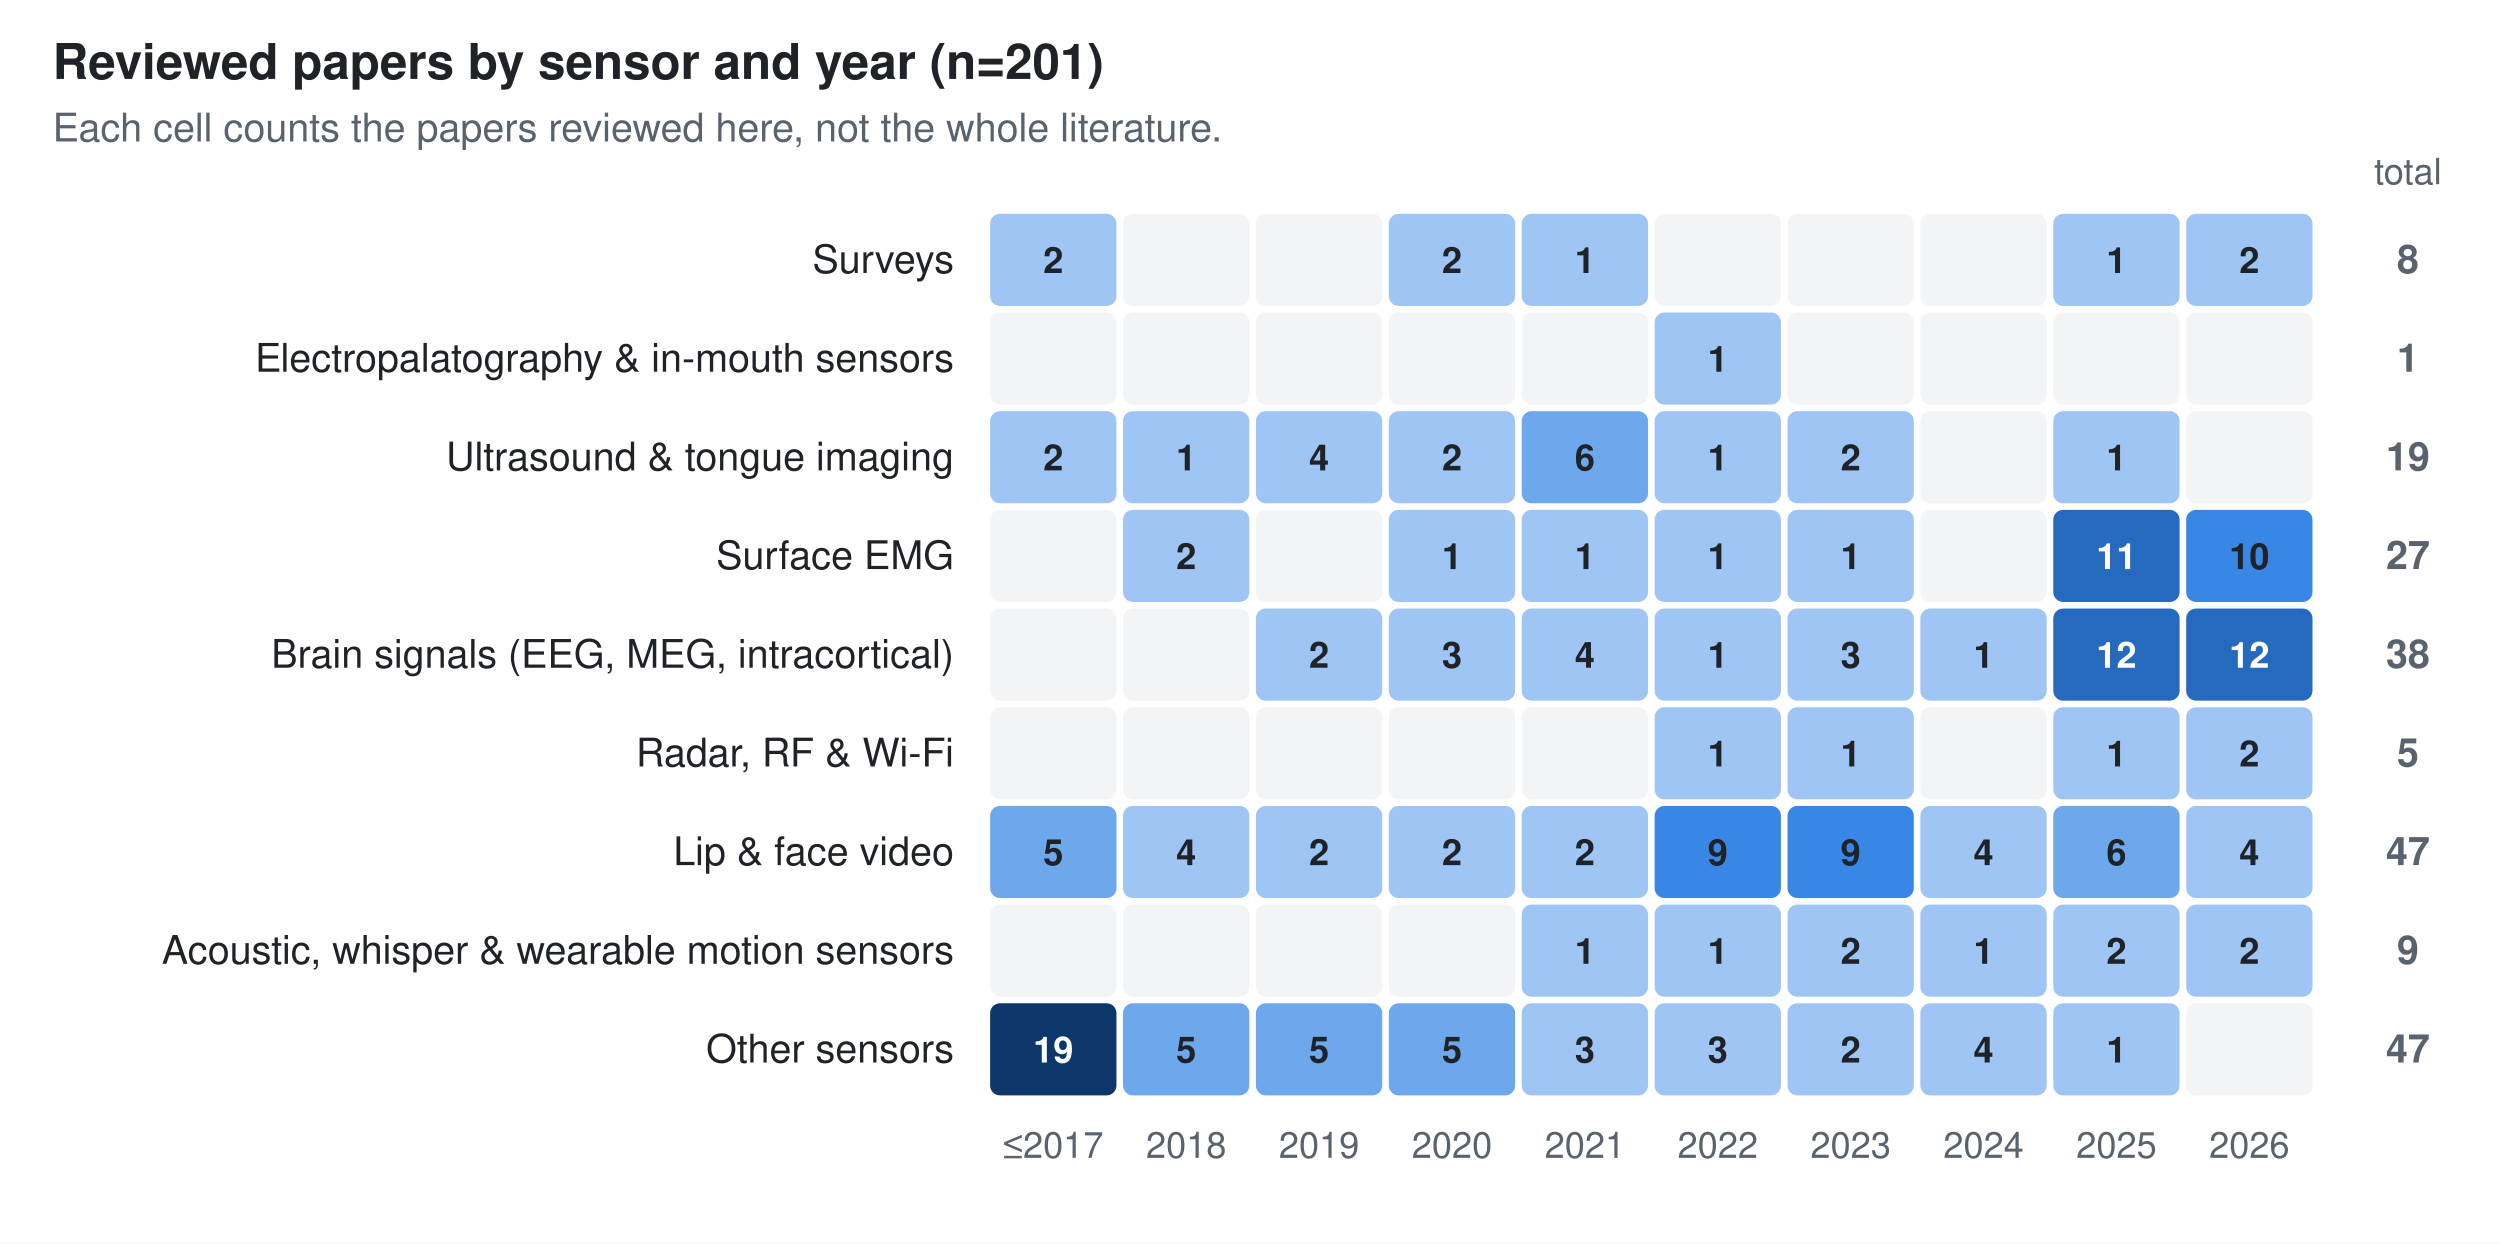
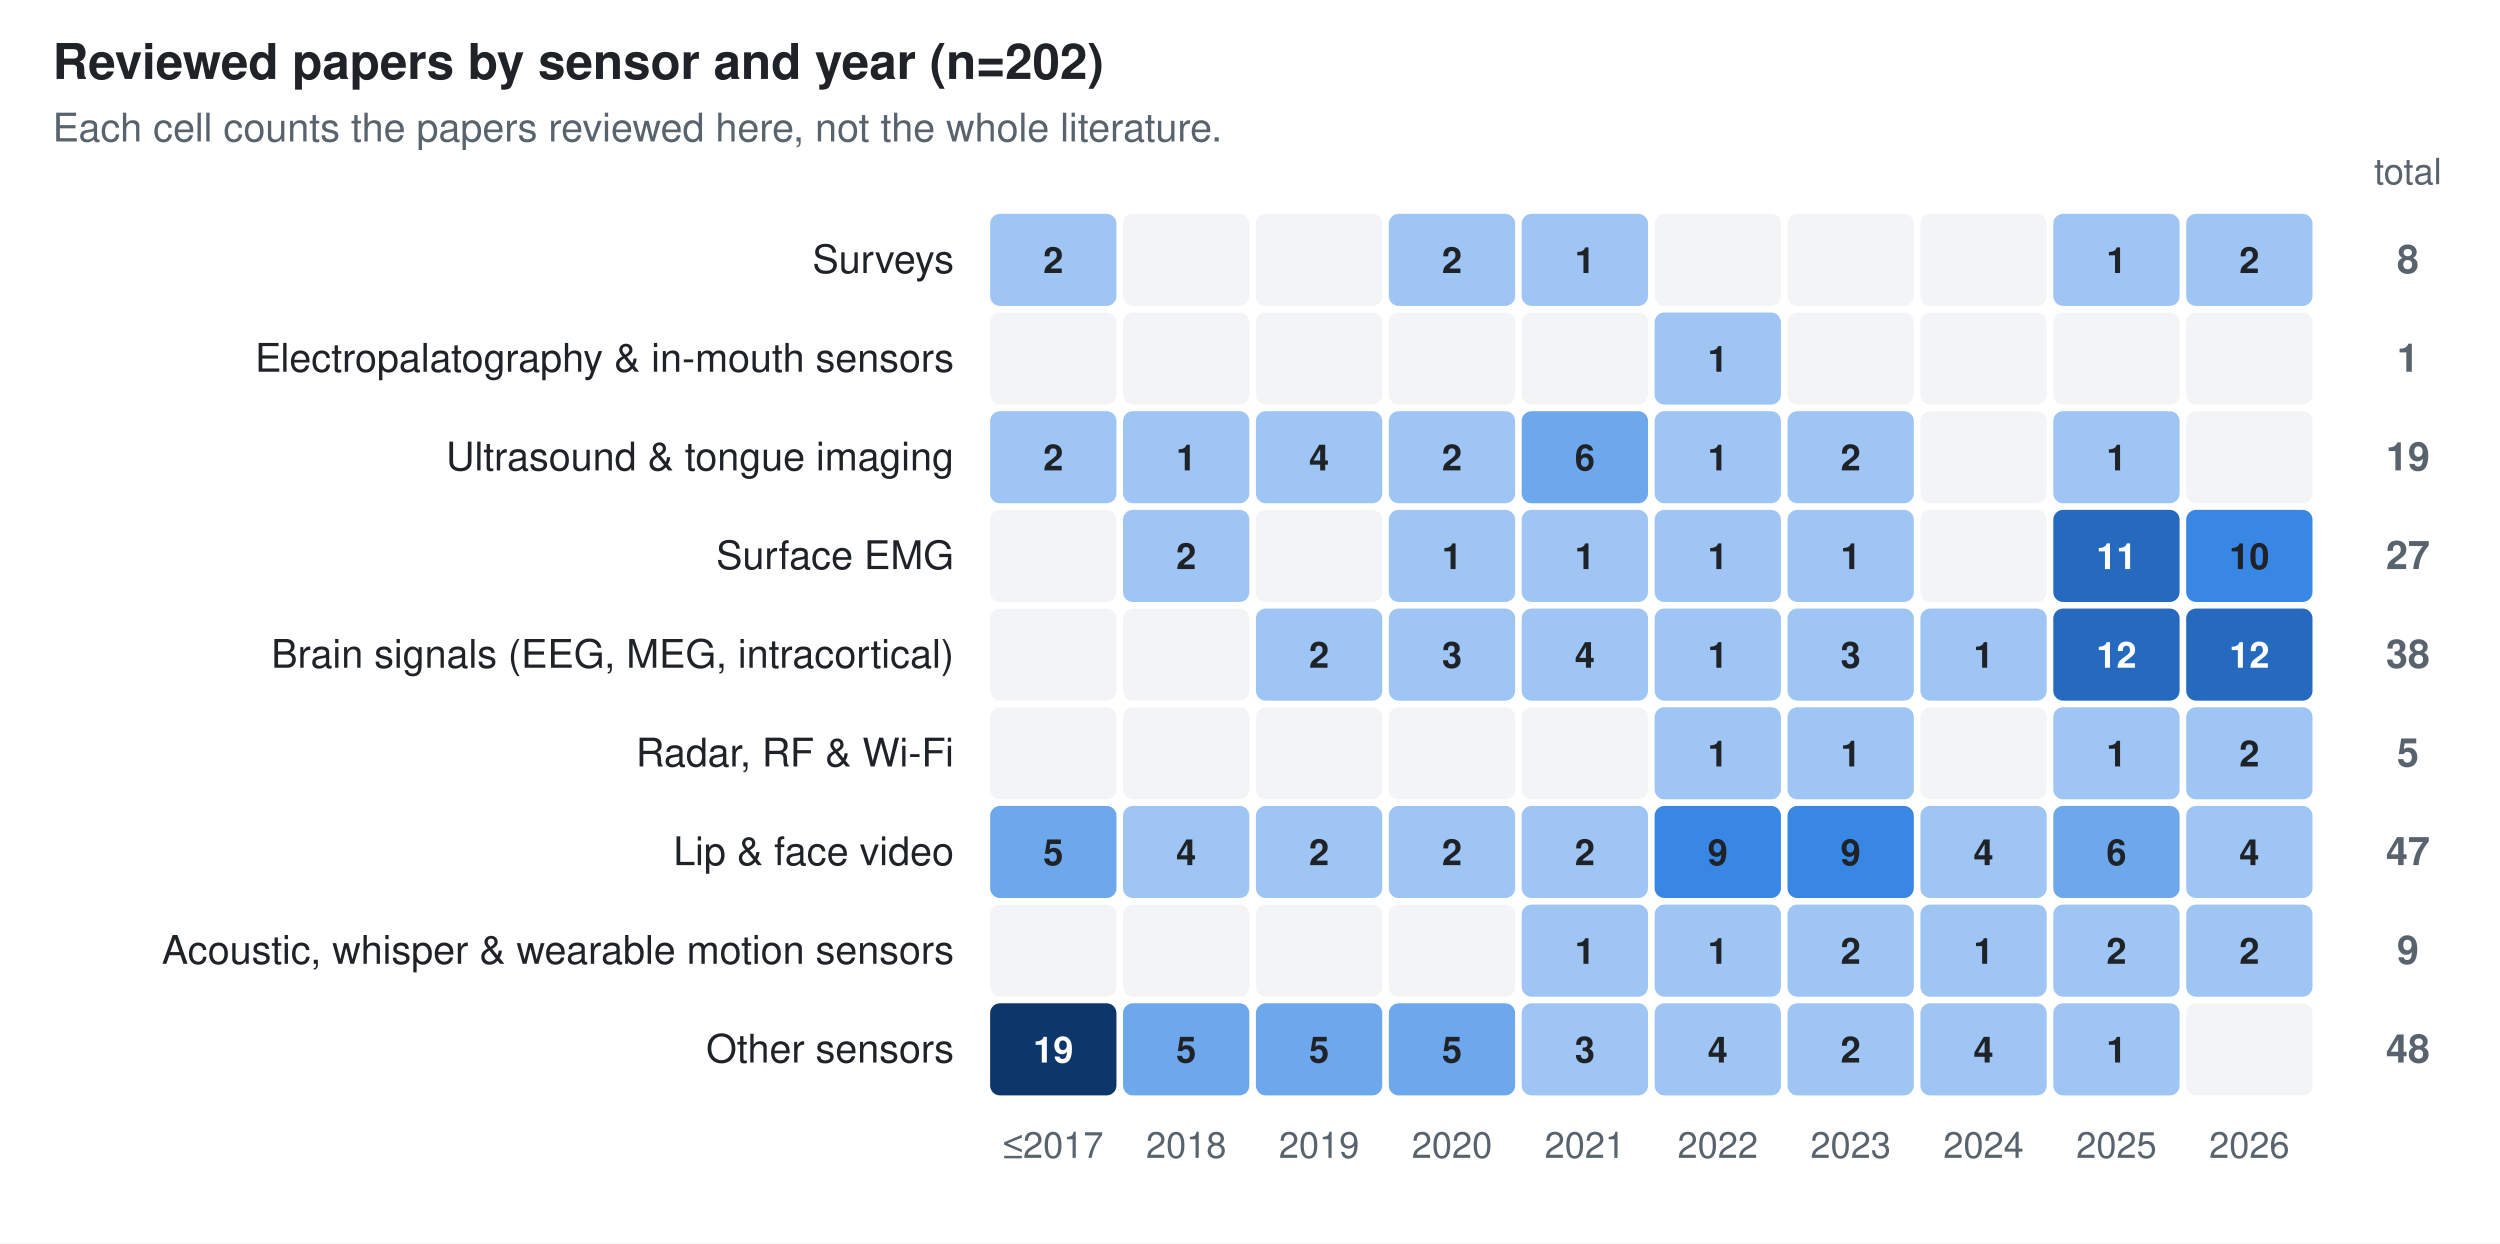
- <svg xmlns="http://www.w3.org/2000/svg" width="760" height="378" viewBox="0 0 760 378" font-family="-apple-system, BlinkMacSystemFont, 'Segoe UI', Helvetica, Arial, sans-serif" role="img" aria-label="Reviewed papers by sensor and year (n=201)">
+ <svg xmlns="http://www.w3.org/2000/svg" width="760" height="378" viewBox="0 0 760 378" font-family="-apple-system, BlinkMacSystemFont, 'Segoe UI', Helvetica, Arial, sans-serif" role="img" aria-label="Reviewed papers by sensor and year (n=202)">
  <rect width="760" height="378" fill="#ffffff" />
-   <text x="16.0" y="24.0" font-size="15" fill="#1f2328" text-anchor="start" font-weight="600">Reviewed papers by sensor and year (n=201)</text>
+   <text x="16.0" y="24.0" font-size="15" fill="#1f2328" text-anchor="start" font-weight="600">Reviewed papers by sensor and year (n=202)</text>
  <text x="16.0" y="43.0" font-size="12" fill="#59636e" text-anchor="start">Each cell counts the papers reviewed here, not the whole literature.</text>
  <text x="320.2" y="352.0" font-size="11" fill="#59636e" text-anchor="middle">≤2017</text>
  <text x="360.6" y="352.0" font-size="11" fill="#59636e" text-anchor="middle">2018</text>
  <text x="401.0" y="352.0" font-size="11" fill="#59636e" text-anchor="middle">2019</text>
  <text x="441.4" y="352.0" font-size="11" fill="#59636e" text-anchor="middle">2020</text>
  <text x="481.8" y="352.0" font-size="11" fill="#59636e" text-anchor="middle">2021</text>
  <text x="522.2" y="352.0" font-size="11" fill="#59636e" text-anchor="middle">2022</text>
  <text x="562.6" y="352.0" font-size="11" fill="#59636e" text-anchor="middle">2023</text>
  <text x="603.0" y="352.0" font-size="11" fill="#59636e" text-anchor="middle">2024</text>
  <text x="643.4" y="352.0" font-size="11" fill="#59636e" text-anchor="middle">2025</text>
  <text x="683.8" y="352.0" font-size="11" fill="#59636e" text-anchor="middle">2026</text>
  <text x="732.0" y="56.0" font-size="11" fill="#59636e" text-anchor="middle">total</text>
  <text x="290.0" y="83.0" font-size="12" fill="#1f2328" text-anchor="end">Surveys</text>
  <rect x="301.0" y="65.0" width="38.4" height="28.0" rx="3" fill="#9ec5f4" />
  <text x="320.2" y="83.0" font-size="11" fill="#1f2328" text-anchor="middle" font-weight="600">2</text>
  <rect x="341.4" y="65.0" width="38.4" height="28.0" rx="3" fill="#f3f4f6" />
  <rect x="381.8" y="65.0" width="38.4" height="28.0" rx="3" fill="#f3f4f6" />
  <rect x="422.2" y="65.0" width="38.4" height="28.0" rx="3" fill="#9ec5f4" />
  <text x="441.4" y="83.0" font-size="11" fill="#1f2328" text-anchor="middle" font-weight="600">2</text>
  <rect x="462.6" y="65.0" width="38.4" height="28.0" rx="3" fill="#9ec5f4" />
  <text x="481.8" y="83.0" font-size="11" fill="#1f2328" text-anchor="middle" font-weight="600">1</text>
  <rect x="503.0" y="65.0" width="38.4" height="28.0" rx="3" fill="#f3f4f6" />
  <rect x="543.4" y="65.0" width="38.4" height="28.0" rx="3" fill="#f3f4f6" />
  <rect x="583.8" y="65.0" width="38.4" height="28.0" rx="3" fill="#f3f4f6" />
  <rect x="624.2" y="65.0" width="38.4" height="28.0" rx="3" fill="#9ec5f4" />
  <text x="643.4" y="83.0" font-size="11" fill="#1f2328" text-anchor="middle" font-weight="600">1</text>
  <rect x="664.6" y="65.0" width="38.4" height="28.0" rx="3" fill="#9ec5f4" />
  <text x="683.8" y="83.0" font-size="11" fill="#1f2328" text-anchor="middle" font-weight="600">2</text>
  <text x="732.0" y="83.0" font-size="12" fill="#59636e" text-anchor="middle" font-weight="600">8</text>
  <text x="290.0" y="113.0" font-size="12" fill="#1f2328" text-anchor="end">Electropalatography &amp; in-mouth sensors</text>
  <rect x="301.0" y="95.0" width="38.4" height="28.0" rx="3" fill="#f3f4f6" />
  <rect x="341.4" y="95.0" width="38.4" height="28.0" rx="3" fill="#f3f4f6" />
  <rect x="381.8" y="95.0" width="38.4" height="28.0" rx="3" fill="#f3f4f6" />
  <rect x="422.2" y="95.0" width="38.4" height="28.0" rx="3" fill="#f3f4f6" />
  <rect x="462.6" y="95.0" width="38.4" height="28.0" rx="3" fill="#f3f4f6" />
  <rect x="503.0" y="95.0" width="38.4" height="28.0" rx="3" fill="#9ec5f4" />
  <text x="522.2" y="113.0" font-size="11" fill="#1f2328" text-anchor="middle" font-weight="600">1</text>
  <rect x="543.4" y="95.0" width="38.4" height="28.0" rx="3" fill="#f3f4f6" />
  <rect x="583.8" y="95.0" width="38.4" height="28.0" rx="3" fill="#f3f4f6" />
  <rect x="624.2" y="95.0" width="38.4" height="28.0" rx="3" fill="#f3f4f6" />
  <rect x="664.6" y="95.0" width="38.4" height="28.0" rx="3" fill="#f3f4f6" />
  <text x="732.0" y="113.0" font-size="12" fill="#59636e" text-anchor="middle" font-weight="600">1</text>
  <text x="290.0" y="143.0" font-size="12" fill="#1f2328" text-anchor="end">Ultrasound &amp; tongue imaging</text>
  <rect x="301.0" y="125.0" width="38.4" height="28.0" rx="3" fill="#9ec5f4" />
  <text x="320.2" y="143.0" font-size="11" fill="#1f2328" text-anchor="middle" font-weight="600">2</text>
  <rect x="341.4" y="125.0" width="38.4" height="28.0" rx="3" fill="#9ec5f4" />
  <text x="360.6" y="143.0" font-size="11" fill="#1f2328" text-anchor="middle" font-weight="600">1</text>
  <rect x="381.8" y="125.0" width="38.4" height="28.0" rx="3" fill="#9ec5f4" />
  <text x="401.0" y="143.0" font-size="11" fill="#1f2328" text-anchor="middle" font-weight="600">4</text>
  <rect x="422.2" y="125.0" width="38.4" height="28.0" rx="3" fill="#9ec5f4" />
  <text x="441.4" y="143.0" font-size="11" fill="#1f2328" text-anchor="middle" font-weight="600">2</text>
  <rect x="462.6" y="125.0" width="38.4" height="28.0" rx="3" fill="#6da7ec" />
  <text x="481.8" y="143.0" font-size="11" fill="#1f2328" text-anchor="middle" font-weight="600">6</text>
  <rect x="503.0" y="125.0" width="38.4" height="28.0" rx="3" fill="#9ec5f4" />
  <text x="522.2" y="143.0" font-size="11" fill="#1f2328" text-anchor="middle" font-weight="600">1</text>
  <rect x="543.4" y="125.0" width="38.4" height="28.0" rx="3" fill="#9ec5f4" />
  <text x="562.6" y="143.0" font-size="11" fill="#1f2328" text-anchor="middle" font-weight="600">2</text>
  <rect x="583.8" y="125.0" width="38.4" height="28.0" rx="3" fill="#f3f4f6" />
  <rect x="624.2" y="125.0" width="38.4" height="28.0" rx="3" fill="#9ec5f4" />
  <text x="643.4" y="143.0" font-size="11" fill="#1f2328" text-anchor="middle" font-weight="600">1</text>
  <rect x="664.6" y="125.0" width="38.4" height="28.0" rx="3" fill="#f3f4f6" />
  <text x="732.0" y="143.0" font-size="12" fill="#59636e" text-anchor="middle" font-weight="600">19</text>
  <text x="290.0" y="173.0" font-size="12" fill="#1f2328" text-anchor="end">Surface EMG</text>
  <rect x="301.0" y="155.0" width="38.4" height="28.0" rx="3" fill="#f3f4f6" />
  <rect x="341.4" y="155.0" width="38.4" height="28.0" rx="3" fill="#9ec5f4" />
  <text x="360.6" y="173.0" font-size="11" fill="#1f2328" text-anchor="middle" font-weight="600">2</text>
  <rect x="381.8" y="155.0" width="38.4" height="28.0" rx="3" fill="#f3f4f6" />
  <rect x="422.2" y="155.0" width="38.4" height="28.0" rx="3" fill="#9ec5f4" />
  <text x="441.4" y="173.0" font-size="11" fill="#1f2328" text-anchor="middle" font-weight="600">1</text>
  <rect x="462.6" y="155.0" width="38.4" height="28.0" rx="3" fill="#9ec5f4" />
  <text x="481.8" y="173.0" font-size="11" fill="#1f2328" text-anchor="middle" font-weight="600">1</text>
  <rect x="503.0" y="155.0" width="38.4" height="28.0" rx="3" fill="#9ec5f4" />
  <text x="522.2" y="173.0" font-size="11" fill="#1f2328" text-anchor="middle" font-weight="600">1</text>
  <rect x="543.4" y="155.0" width="38.4" height="28.0" rx="3" fill="#9ec5f4" />
  <text x="562.6" y="173.0" font-size="11" fill="#1f2328" text-anchor="middle" font-weight="600">1</text>
  <rect x="583.8" y="155.0" width="38.4" height="28.0" rx="3" fill="#f3f4f6" />
  <rect x="624.2" y="155.0" width="38.4" height="28.0" rx="3" fill="#256abf" />
  <text x="643.4" y="173.0" font-size="11" fill="#ffffff" text-anchor="middle" font-weight="600">11</text>
  <rect x="664.6" y="155.0" width="38.4" height="28.0" rx="3" fill="#3987e5" />
  <text x="683.8" y="173.0" font-size="11" fill="#1f2328" text-anchor="middle" font-weight="600">10</text>
  <text x="732.0" y="173.0" font-size="12" fill="#59636e" text-anchor="middle" font-weight="600">27</text>
  <text x="290.0" y="203.0" font-size="12" fill="#1f2328" text-anchor="end">Brain signals (EEG, MEG, intracortical)</text>
  <rect x="301.0" y="185.0" width="38.4" height="28.0" rx="3" fill="#f3f4f6" />
  <rect x="341.4" y="185.0" width="38.4" height="28.0" rx="3" fill="#f3f4f6" />
  <rect x="381.8" y="185.0" width="38.4" height="28.0" rx="3" fill="#9ec5f4" />
  <text x="401.0" y="203.0" font-size="11" fill="#1f2328" text-anchor="middle" font-weight="600">2</text>
  <rect x="422.2" y="185.0" width="38.4" height="28.0" rx="3" fill="#9ec5f4" />
  <text x="441.4" y="203.0" font-size="11" fill="#1f2328" text-anchor="middle" font-weight="600">3</text>
  <rect x="462.6" y="185.0" width="38.4" height="28.0" rx="3" fill="#9ec5f4" />
  <text x="481.8" y="203.0" font-size="11" fill="#1f2328" text-anchor="middle" font-weight="600">4</text>
  <rect x="503.0" y="185.0" width="38.4" height="28.0" rx="3" fill="#9ec5f4" />
  <text x="522.2" y="203.0" font-size="11" fill="#1f2328" text-anchor="middle" font-weight="600">1</text>
  <rect x="543.4" y="185.0" width="38.4" height="28.0" rx="3" fill="#9ec5f4" />
  <text x="562.6" y="203.0" font-size="11" fill="#1f2328" text-anchor="middle" font-weight="600">3</text>
  <rect x="583.8" y="185.0" width="38.4" height="28.0" rx="3" fill="#9ec5f4" />
  <text x="603.0" y="203.0" font-size="11" fill="#1f2328" text-anchor="middle" font-weight="600">1</text>
  <rect x="624.2" y="185.0" width="38.4" height="28.0" rx="3" fill="#256abf" />
  <text x="643.4" y="203.0" font-size="11" fill="#ffffff" text-anchor="middle" font-weight="600">12</text>
  <rect x="664.6" y="185.0" width="38.4" height="28.0" rx="3" fill="#256abf" />
  <text x="683.8" y="203.0" font-size="11" fill="#ffffff" text-anchor="middle" font-weight="600">12</text>
  <text x="732.0" y="203.0" font-size="12" fill="#59636e" text-anchor="middle" font-weight="600">38</text>
  <text x="290.0" y="233.0" font-size="12" fill="#1f2328" text-anchor="end">Radar, RF &amp; Wi-Fi</text>
  <rect x="301.0" y="215.0" width="38.4" height="28.0" rx="3" fill="#f3f4f6" />
  <rect x="341.4" y="215.0" width="38.4" height="28.0" rx="3" fill="#f3f4f6" />
  <rect x="381.8" y="215.0" width="38.4" height="28.0" rx="3" fill="#f3f4f6" />
  <rect x="422.2" y="215.0" width="38.4" height="28.0" rx="3" fill="#f3f4f6" />
  <rect x="462.6" y="215.0" width="38.4" height="28.0" rx="3" fill="#f3f4f6" />
  <rect x="503.0" y="215.0" width="38.4" height="28.0" rx="3" fill="#9ec5f4" />
  <text x="522.2" y="233.0" font-size="11" fill="#1f2328" text-anchor="middle" font-weight="600">1</text>
  <rect x="543.4" y="215.0" width="38.4" height="28.0" rx="3" fill="#9ec5f4" />
  <text x="562.6" y="233.0" font-size="11" fill="#1f2328" text-anchor="middle" font-weight="600">1</text>
  <rect x="583.8" y="215.0" width="38.4" height="28.0" rx="3" fill="#f3f4f6" />
  <rect x="624.2" y="215.0" width="38.4" height="28.0" rx="3" fill="#9ec5f4" />
  <text x="643.4" y="233.0" font-size="11" fill="#1f2328" text-anchor="middle" font-weight="600">1</text>
  <rect x="664.6" y="215.0" width="38.4" height="28.0" rx="3" fill="#9ec5f4" />
  <text x="683.8" y="233.0" font-size="11" fill="#1f2328" text-anchor="middle" font-weight="600">2</text>
  <text x="732.0" y="233.0" font-size="12" fill="#59636e" text-anchor="middle" font-weight="600">5</text>
  <text x="290.0" y="263.0" font-size="12" fill="#1f2328" text-anchor="end">Lip &amp; face video</text>
  <rect x="301.0" y="245.0" width="38.4" height="28.0" rx="3" fill="#6da7ec" />
  <text x="320.2" y="263.0" font-size="11" fill="#1f2328" text-anchor="middle" font-weight="600">5</text>
  <rect x="341.4" y="245.0" width="38.4" height="28.0" rx="3" fill="#9ec5f4" />
  <text x="360.6" y="263.0" font-size="11" fill="#1f2328" text-anchor="middle" font-weight="600">4</text>
  <rect x="381.8" y="245.0" width="38.4" height="28.0" rx="3" fill="#9ec5f4" />
  <text x="401.0" y="263.0" font-size="11" fill="#1f2328" text-anchor="middle" font-weight="600">2</text>
  <rect x="422.2" y="245.0" width="38.4" height="28.0" rx="3" fill="#9ec5f4" />
  <text x="441.4" y="263.0" font-size="11" fill="#1f2328" text-anchor="middle" font-weight="600">2</text>
  <rect x="462.6" y="245.0" width="38.4" height="28.0" rx="3" fill="#9ec5f4" />
  <text x="481.8" y="263.0" font-size="11" fill="#1f2328" text-anchor="middle" font-weight="600">2</text>
  <rect x="503.0" y="245.0" width="38.4" height="28.0" rx="3" fill="#3987e5" />
  <text x="522.2" y="263.0" font-size="11" fill="#1f2328" text-anchor="middle" font-weight="600">9</text>
  <rect x="543.4" y="245.0" width="38.4" height="28.0" rx="3" fill="#3987e5" />
  <text x="562.6" y="263.0" font-size="11" fill="#1f2328" text-anchor="middle" font-weight="600">9</text>
  <rect x="583.8" y="245.0" width="38.4" height="28.0" rx="3" fill="#9ec5f4" />
  <text x="603.0" y="263.0" font-size="11" fill="#1f2328" text-anchor="middle" font-weight="600">4</text>
  <rect x="624.2" y="245.0" width="38.4" height="28.0" rx="3" fill="#6da7ec" />
  <text x="643.4" y="263.0" font-size="11" fill="#1f2328" text-anchor="middle" font-weight="600">6</text>
  <rect x="664.6" y="245.0" width="38.4" height="28.0" rx="3" fill="#9ec5f4" />
  <text x="683.8" y="263.0" font-size="11" fill="#1f2328" text-anchor="middle" font-weight="600">4</text>
  <text x="732.0" y="263.0" font-size="12" fill="#59636e" text-anchor="middle" font-weight="600">47</text>
  <text x="290.0" y="293.0" font-size="12" fill="#1f2328" text-anchor="end">Acoustic, whisper &amp; wearable motion sensors</text>
  <rect x="301.0" y="275.0" width="38.4" height="28.0" rx="3" fill="#f3f4f6" />
  <rect x="341.4" y="275.0" width="38.4" height="28.0" rx="3" fill="#f3f4f6" />
  <rect x="381.8" y="275.0" width="38.4" height="28.0" rx="3" fill="#f3f4f6" />
  <rect x="422.2" y="275.0" width="38.4" height="28.0" rx="3" fill="#f3f4f6" />
  <rect x="462.6" y="275.0" width="38.4" height="28.0" rx="3" fill="#9ec5f4" />
  <text x="481.8" y="293.0" font-size="11" fill="#1f2328" text-anchor="middle" font-weight="600">1</text>
  <rect x="503.0" y="275.0" width="38.4" height="28.0" rx="3" fill="#9ec5f4" />
  <text x="522.2" y="293.0" font-size="11" fill="#1f2328" text-anchor="middle" font-weight="600">1</text>
  <rect x="543.4" y="275.0" width="38.4" height="28.0" rx="3" fill="#9ec5f4" />
  <text x="562.6" y="293.0" font-size="11" fill="#1f2328" text-anchor="middle" font-weight="600">2</text>
  <rect x="583.8" y="275.0" width="38.4" height="28.0" rx="3" fill="#9ec5f4" />
  <text x="603.0" y="293.0" font-size="11" fill="#1f2328" text-anchor="middle" font-weight="600">1</text>
  <rect x="624.2" y="275.0" width="38.4" height="28.0" rx="3" fill="#9ec5f4" />
  <text x="643.4" y="293.0" font-size="11" fill="#1f2328" text-anchor="middle" font-weight="600">2</text>
  <rect x="664.6" y="275.0" width="38.4" height="28.0" rx="3" fill="#9ec5f4" />
  <text x="683.8" y="293.0" font-size="11" fill="#1f2328" text-anchor="middle" font-weight="600">2</text>
  <text x="732.0" y="293.0" font-size="12" fill="#59636e" text-anchor="middle" font-weight="600">9</text>
  <text x="290.0" y="323.0" font-size="12" fill="#1f2328" text-anchor="end">Other sensors</text>
  <rect x="301.0" y="305.0" width="38.4" height="28.0" rx="3" fill="#0d366b" />
  <text x="320.2" y="323.0" font-size="11" fill="#ffffff" text-anchor="middle" font-weight="600">19</text>
  <rect x="341.4" y="305.0" width="38.4" height="28.0" rx="3" fill="#6da7ec" />
  <text x="360.6" y="323.0" font-size="11" fill="#1f2328" text-anchor="middle" font-weight="600">5</text>
  <rect x="381.8" y="305.0" width="38.4" height="28.0" rx="3" fill="#6da7ec" />
  <text x="401.0" y="323.0" font-size="11" fill="#1f2328" text-anchor="middle" font-weight="600">5</text>
  <rect x="422.2" y="305.0" width="38.4" height="28.0" rx="3" fill="#6da7ec" />
  <text x="441.4" y="323.0" font-size="11" fill="#1f2328" text-anchor="middle" font-weight="600">5</text>
  <rect x="462.6" y="305.0" width="38.4" height="28.0" rx="3" fill="#9ec5f4" />
  <text x="481.8" y="323.0" font-size="11" fill="#1f2328" text-anchor="middle" font-weight="600">3</text>
  <rect x="503.0" y="305.0" width="38.4" height="28.0" rx="3" fill="#9ec5f4" />
-   <text x="522.2" y="323.0" font-size="11" fill="#1f2328" text-anchor="middle" font-weight="600">3</text>
+   <text x="522.2" y="323.0" font-size="11" fill="#1f2328" text-anchor="middle" font-weight="600">4</text>
  <rect x="543.4" y="305.0" width="38.4" height="28.0" rx="3" fill="#9ec5f4" />
  <text x="562.6" y="323.0" font-size="11" fill="#1f2328" text-anchor="middle" font-weight="600">2</text>
  <rect x="583.8" y="305.0" width="38.4" height="28.0" rx="3" fill="#9ec5f4" />
  <text x="603.0" y="323.0" font-size="11" fill="#1f2328" text-anchor="middle" font-weight="600">4</text>
  <rect x="624.2" y="305.0" width="38.4" height="28.0" rx="3" fill="#9ec5f4" />
  <text x="643.4" y="323.0" font-size="11" fill="#1f2328" text-anchor="middle" font-weight="600">1</text>
  <rect x="664.6" y="305.0" width="38.4" height="28.0" rx="3" fill="#f3f4f6" />
-   <text x="732.0" y="323.0" font-size="12" fill="#59636e" text-anchor="middle" font-weight="600">47</text>
+   <text x="732.0" y="323.0" font-size="12" fill="#59636e" text-anchor="middle" font-weight="600">48</text>
</svg>
